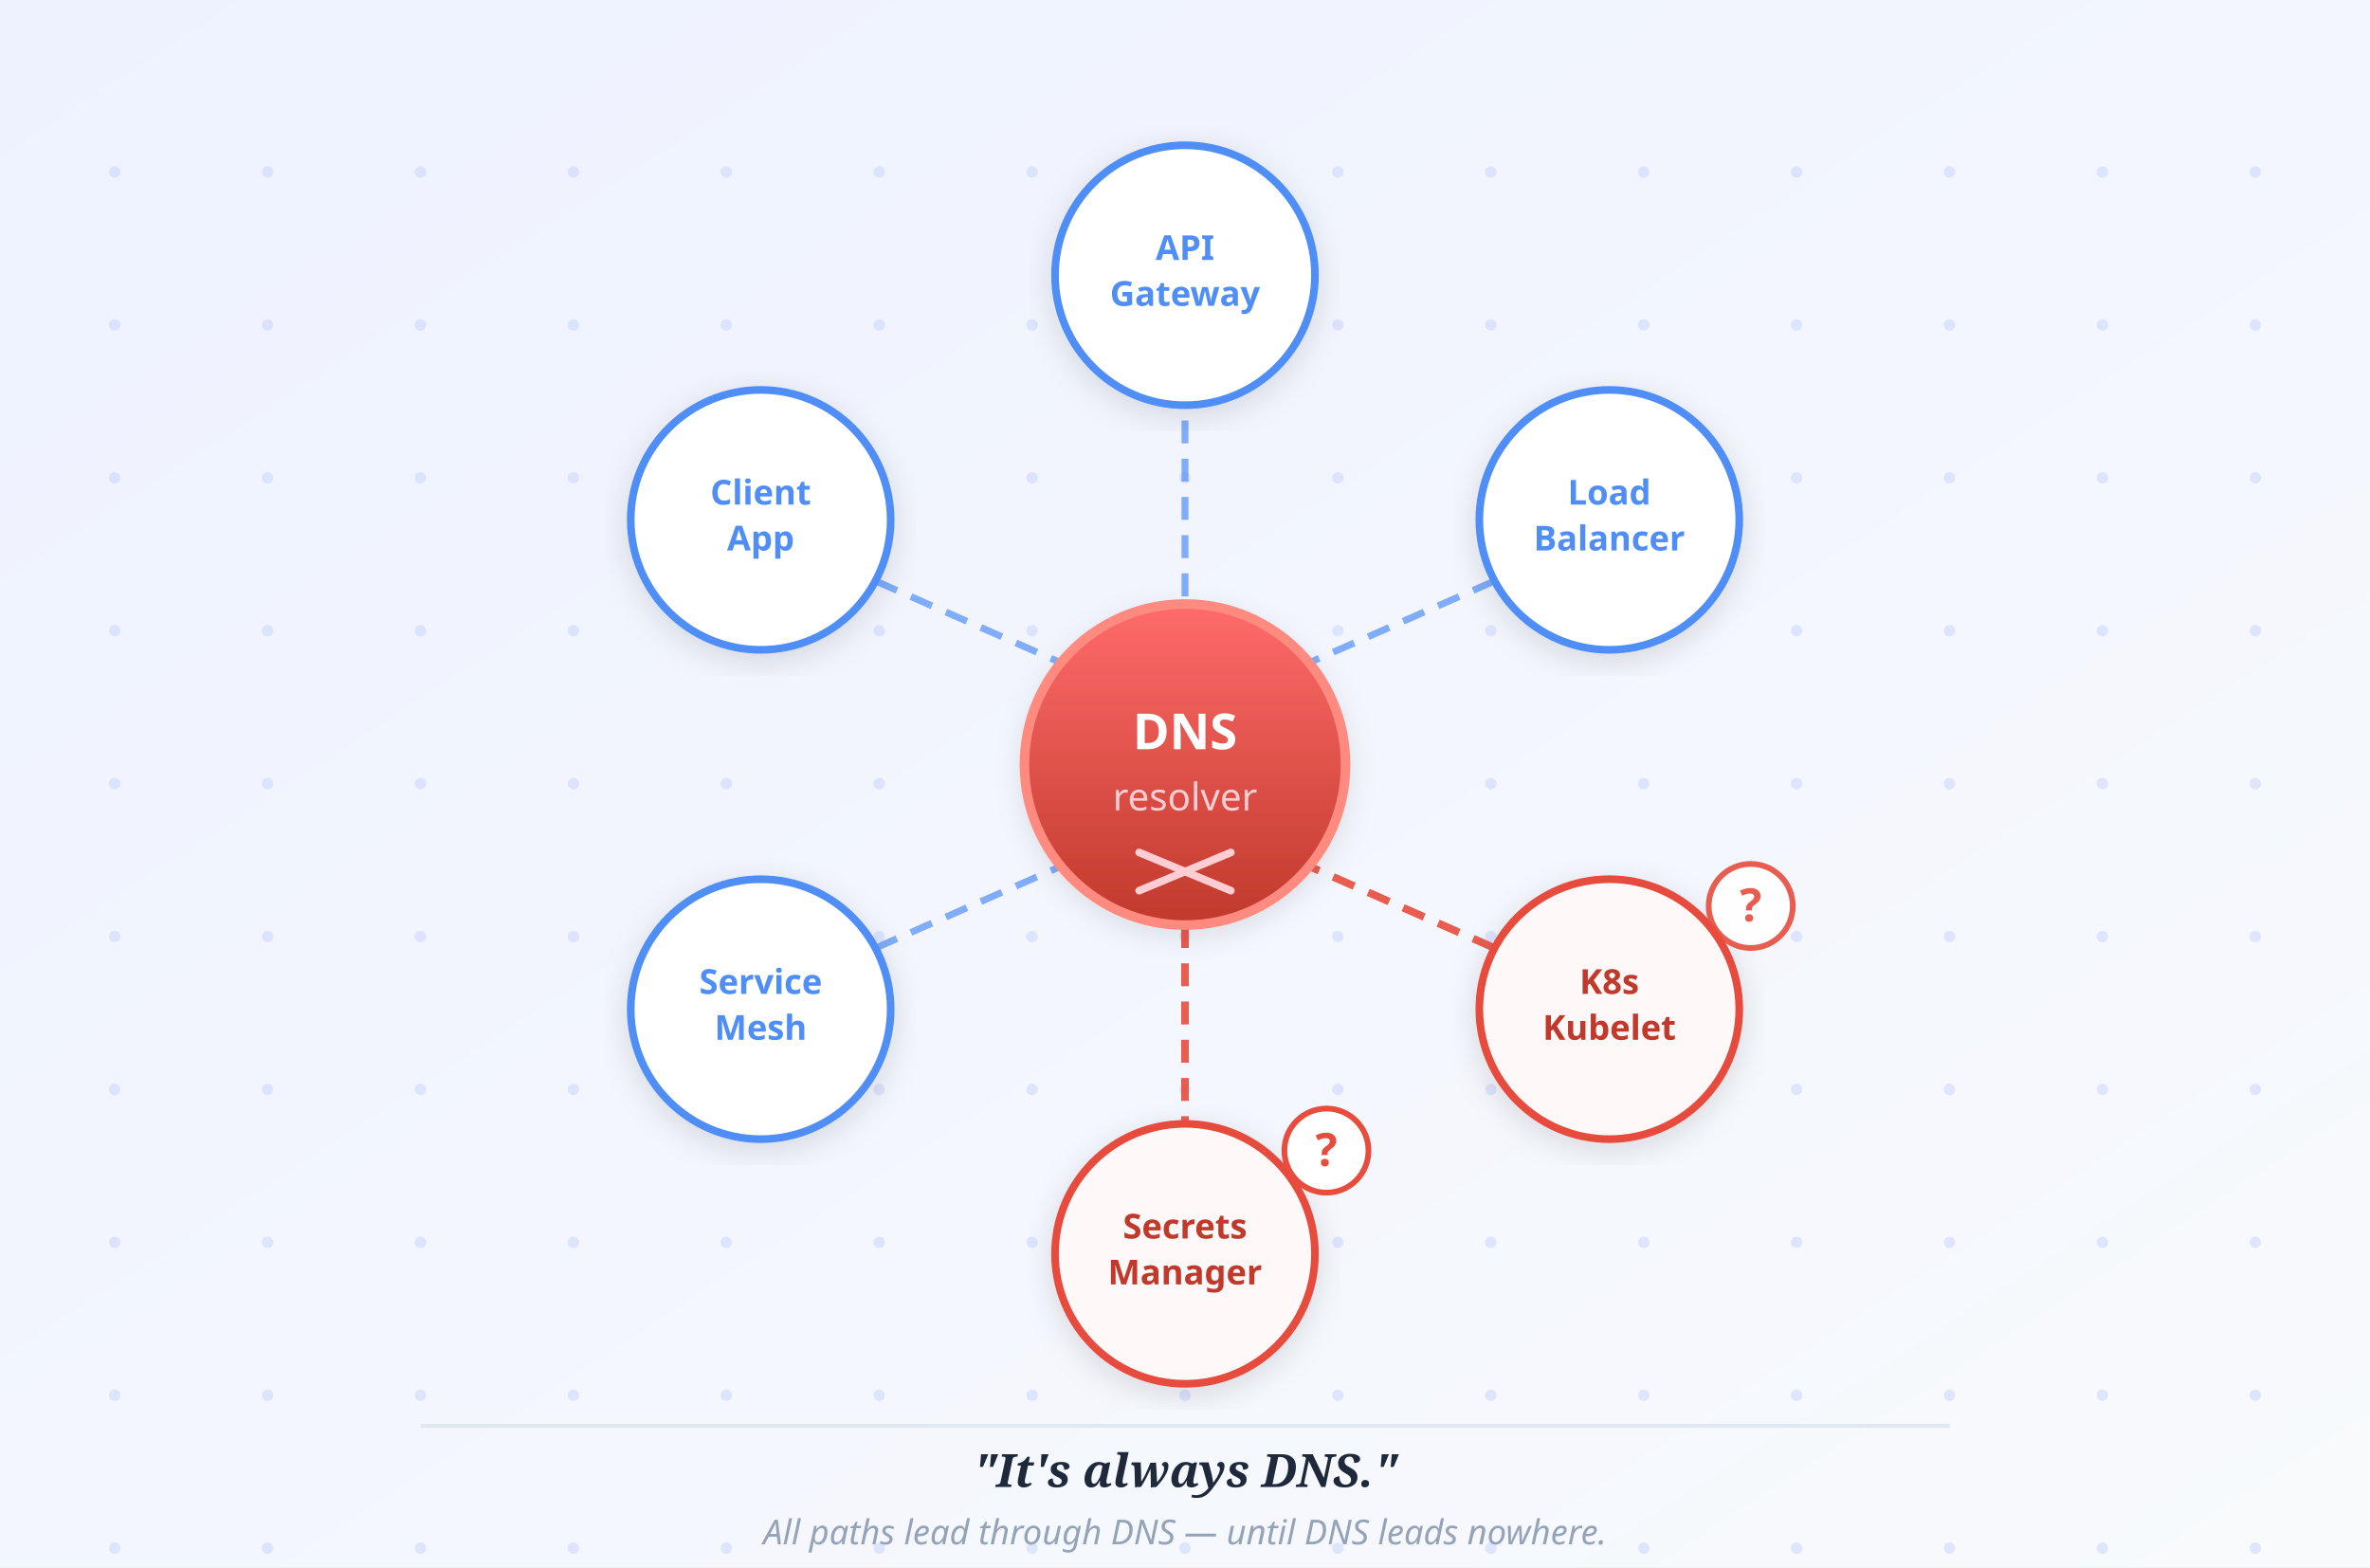
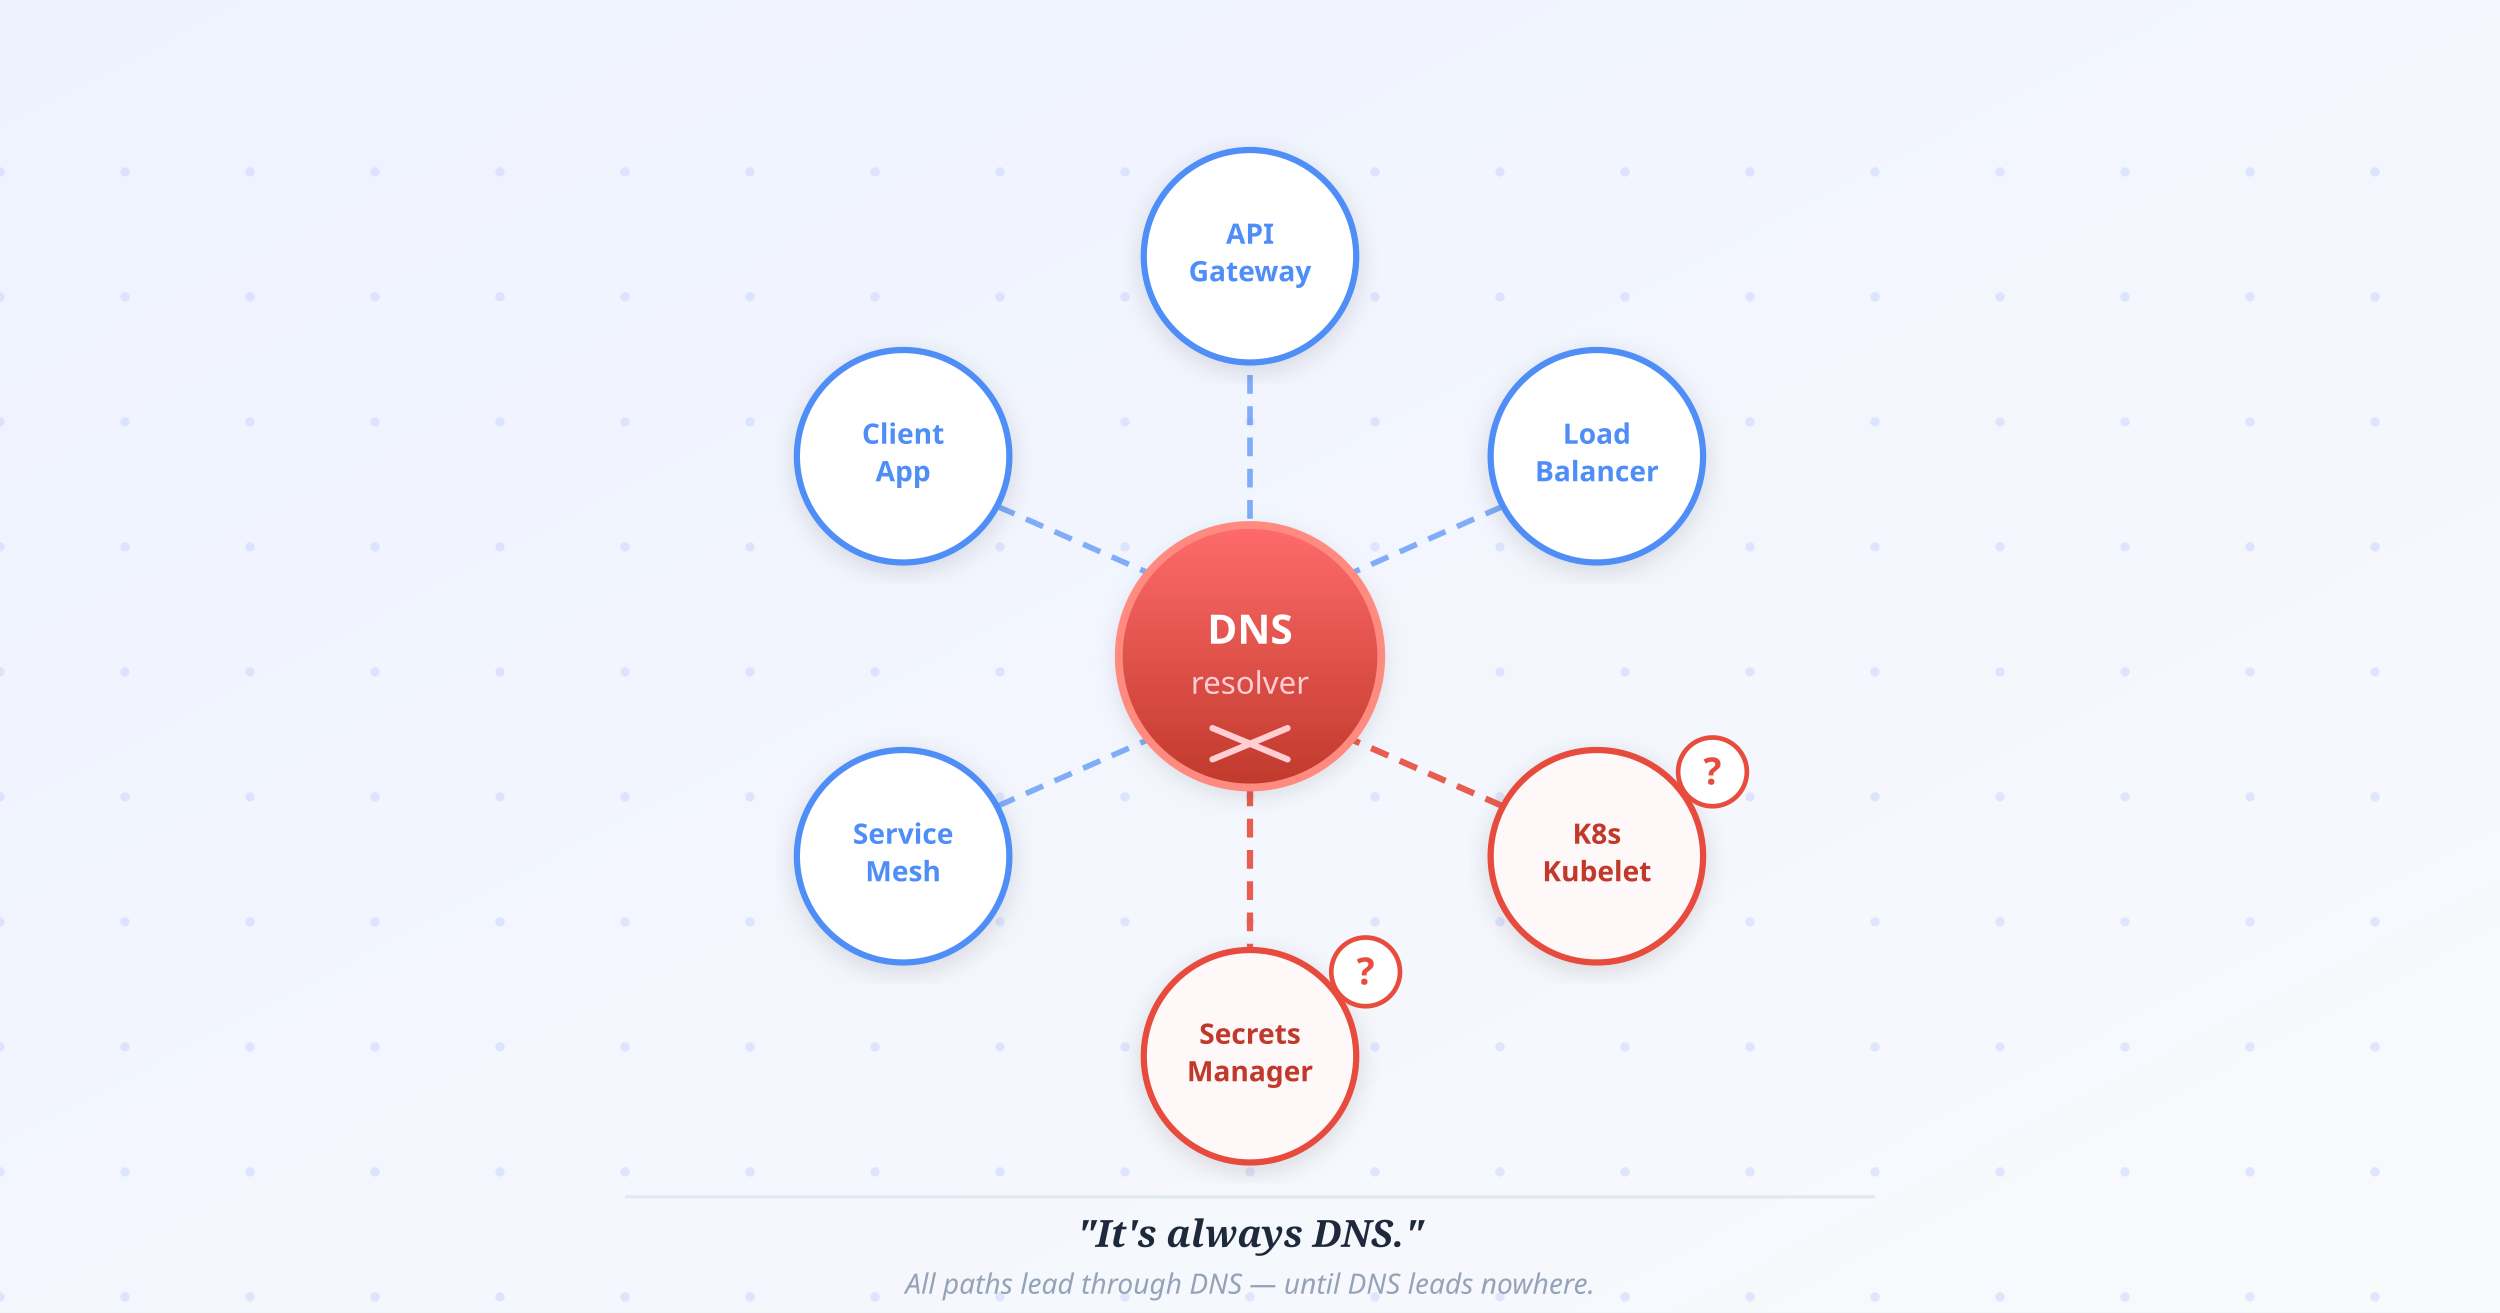
- <svg xmlns="http://www.w3.org/2000/svg" width="620" height="410" viewBox="90 -15 620 410" font-family="'Segoe UI',system-ui,sans-serif">
+ <svg xmlns="http://www.w3.org/2000/svg" width="800" height="420" viewBox="0 -25 800 420" font-family="'Segoe UI',system-ui,sans-serif">
  <defs>
    <style>
      @keyframes dash { to { stroke-dashoffset: -24; } }
      @keyframes pulse { 0%,100% { opacity:1; } 50% { opacity:0.4; } }
      .flow { animation: dash 1.8s linear infinite; }
      .broken { animation: dash 1.8s linear infinite; }
      .blink { animation: pulse 1.2s ease-in-out infinite; }
    </style>
    <linearGradient id="bg" x1="0" y1="0" x2="1" y2="1" gradientUnits="objectBoundingBox">
      <stop offset="0%" stop-color="#eef2ff" />
      <stop offset="100%" stop-color="#f8fafc" />
    </linearGradient>
    <linearGradient id="dns-grad" x1="0" y1="0" x2="0" y2="1">
      <stop offset="0%" stop-color="#ff6b6b" />
      <stop offset="100%" stop-color="#c0392b" />
    </linearGradient>
    <filter id="glow">
      <feGaussianBlur stdDeviation="3" result="blur" />
      <feMerge>
        <feMergeNode in="blur" />
        <feMergeNode in="SourceGraphic" />
      </feMerge>
    </filter>
    <filter id="shadow">
      <feDropShadow dx="0" dy="2" stdDeviation="4" flood-color="#00000020" />
    </filter>
  </defs>
-   <rect x="90" y="-15" width="620" height="410" fill="url(#bg)" />
+   <rect x="0" y="-25" width="800" height="420" fill="url(#bg)" />
  <g fill="#c7d2fe" opacity="0.5">
    <g id="col">
      <circle cy="30" cx="0" r="1.5" />
      <circle cy="70" cx="0" r="1.5" />
      <circle cy="110" cx="0" r="1.5" />
      <circle cy="150" cx="0" r="1.5" />
      <circle cy="190" cx="0" r="1.5" />
      <circle cy="230" cx="0" r="1.5" />
      <circle cy="270" cx="0" r="1.5" />
      <circle cy="310" cx="0" r="1.5" />
      <circle cy="350" cx="0" r="1.5" />
      <circle cy="390" cx="0" r="1.5" />
    </g>
    <use href="#col" x="40" />
    <use href="#col" x="80" />
    <use href="#col" x="120" />
    <use href="#col" x="160" />
    <use href="#col" x="200" />
    <use href="#col" x="240" />
    <use href="#col" x="280" />
    <use href="#col" x="320" />
    <use href="#col" x="360" />
    <use href="#col" x="400" />
    <use href="#col" x="440" />
    <use href="#col" x="480" />
    <use href="#col" x="520" />
    <use href="#col" x="560" />
    <use href="#col" x="600" />
    <use href="#col" x="640" />
    <use href="#col" x="680" />
    <use href="#col" x="720" />
    <use href="#col" x="760" />
  </g>
  <line x1="400" y1="85" x2="400" y2="155" stroke="#4f8ef7" stroke-width="1.8" stroke-dasharray="6 4" class="flow" opacity="0.7" />
  <line x1="490" y1="133" x2="422" y2="163" stroke="#4f8ef7" stroke-width="1.8" stroke-dasharray="6 4" class="flow" opacity="0.7" />
  <line x1="490" y1="237" x2="422" y2="207" stroke="#e74c3c" stroke-width="2" stroke-dasharray="6 4" class="broken" opacity="0.9" />
  <line x1="400" y1="283" x2="400" y2="215" stroke="#e74c3c" stroke-width="2" stroke-dasharray="6 4" class="broken" opacity="0.9" />
  <line x1="310" y1="237" x2="378" y2="207" stroke="#4f8ef7" stroke-width="1.8" stroke-dasharray="6 4" class="flow" opacity="0.7" />
  <line x1="310" y1="133" x2="378" y2="163" stroke="#4f8ef7" stroke-width="1.8" stroke-dasharray="6 4" class="flow" opacity="0.7" />
  <circle cx="400" cy="185" r="42" fill="url(#dns-grad)" filter="url(#shadow)" />
  <circle cx="400" cy="185" r="42" fill="none" stroke="#ff8a80" stroke-width="2.5" class="blink" />
  <text x="400" y="181" text-anchor="middle" fill="white" font-size="13" font-weight="700">DNS</text>
  <text x="400" y="197" text-anchor="middle" fill="#ffcdd2" font-size="10">resolver</text>
  <line x1="388" y1="208" x2="412" y2="218" stroke="#ffcdd2" stroke-width="2" stroke-linecap="round" />
  <line x1="412" y1="208" x2="388" y2="218" stroke="#ffcdd2" stroke-width="2" stroke-linecap="round" />
  <circle cx="400" cy="57" r="34" fill="white" stroke="#4f8ef7" stroke-width="2" filter="url(#shadow)" />
  <text x="400" y="53" text-anchor="middle" fill="#4f8ef7" font-size="9" font-weight="600">API</text>
  <text x="400" y="65" text-anchor="middle" fill="#4f8ef7" font-size="9" font-weight="600">Gateway</text>
  <circle cx="511" cy="121" r="34" fill="white" stroke="#4f8ef7" stroke-width="2" filter="url(#shadow)" />
  <text x="511" y="117" text-anchor="middle" fill="#4f8ef7" font-size="9" font-weight="600">Load</text>
  <text x="511" y="129" text-anchor="middle" fill="#4f8ef7" font-size="9" font-weight="600">Balancer</text>
  <circle cx="511" cy="249" r="34" fill="#fff8f8" stroke="#e74c3c" stroke-width="2" filter="url(#shadow)" />
  <text x="511" y="245" text-anchor="middle" fill="#c0392b" font-size="9" font-weight="600">K8s</text>
  <text x="511" y="257" text-anchor="middle" fill="#c0392b" font-size="9" font-weight="600">Kubelet</text>
  <circle cx="400" cy="313" r="34" fill="#fff8f8" stroke="#e74c3c" stroke-width="2" filter="url(#shadow)" />
  <text x="400" y="309" text-anchor="middle" fill="#c0392b" font-size="9" font-weight="600">Secrets</text>
  <text x="400" y="321" text-anchor="middle" fill="#c0392b" font-size="9" font-weight="600">Manager</text>
  <circle cx="289" cy="249" r="34" fill="white" stroke="#4f8ef7" stroke-width="2" filter="url(#shadow)" />
  <text x="289" y="245" text-anchor="middle" fill="#4f8ef7" font-size="9" font-weight="600">Service</text>
  <text x="289" y="257" text-anchor="middle" fill="#4f8ef7" font-size="9" font-weight="600">Mesh</text>
  <circle cx="289" cy="121" r="34" fill="white" stroke="#4f8ef7" stroke-width="2" filter="url(#shadow)" />
  <text x="289" y="117" text-anchor="middle" fill="#4f8ef7" font-size="9" font-weight="600">Client</text>
  <text x="289" y="129" text-anchor="middle" fill="#4f8ef7" font-size="9" font-weight="600">App</text>
-   <g fill="#e74c3c" opacity="0.9" class="blink">
+   <g class="blink">
    <circle cx="548" cy="222" r="11" fill="white" stroke="#e74c3c" stroke-width="1.5" />
    <text x="548" y="226" text-anchor="middle" fill="#e74c3c" font-size="12" font-weight="700">?</text>
  </g>
  <g class="blink">
    <circle cx="437" cy="286" r="11" fill="white" stroke="#e74c3c" stroke-width="1.5" />
    <text x="437" y="290" text-anchor="middle" fill="#e74c3c" font-size="12" font-weight="700">?</text>
  </g>
  <line x1="200" y1="358" x2="600" y2="358" stroke="#e2e8f0" stroke-width="1" />
  <text x="400" y="374" text-anchor="middle" fill="#1e293b" font-size="12" font-weight="700" font-family="Georgia,serif" font-style="italic">"It's always DNS."</text>
  <text x="400" y="389" text-anchor="middle" fill="#94a3b8" font-size="9" font-style="italic">All paths lead through DNS — until DNS leads nowhere.</text>
</svg>
